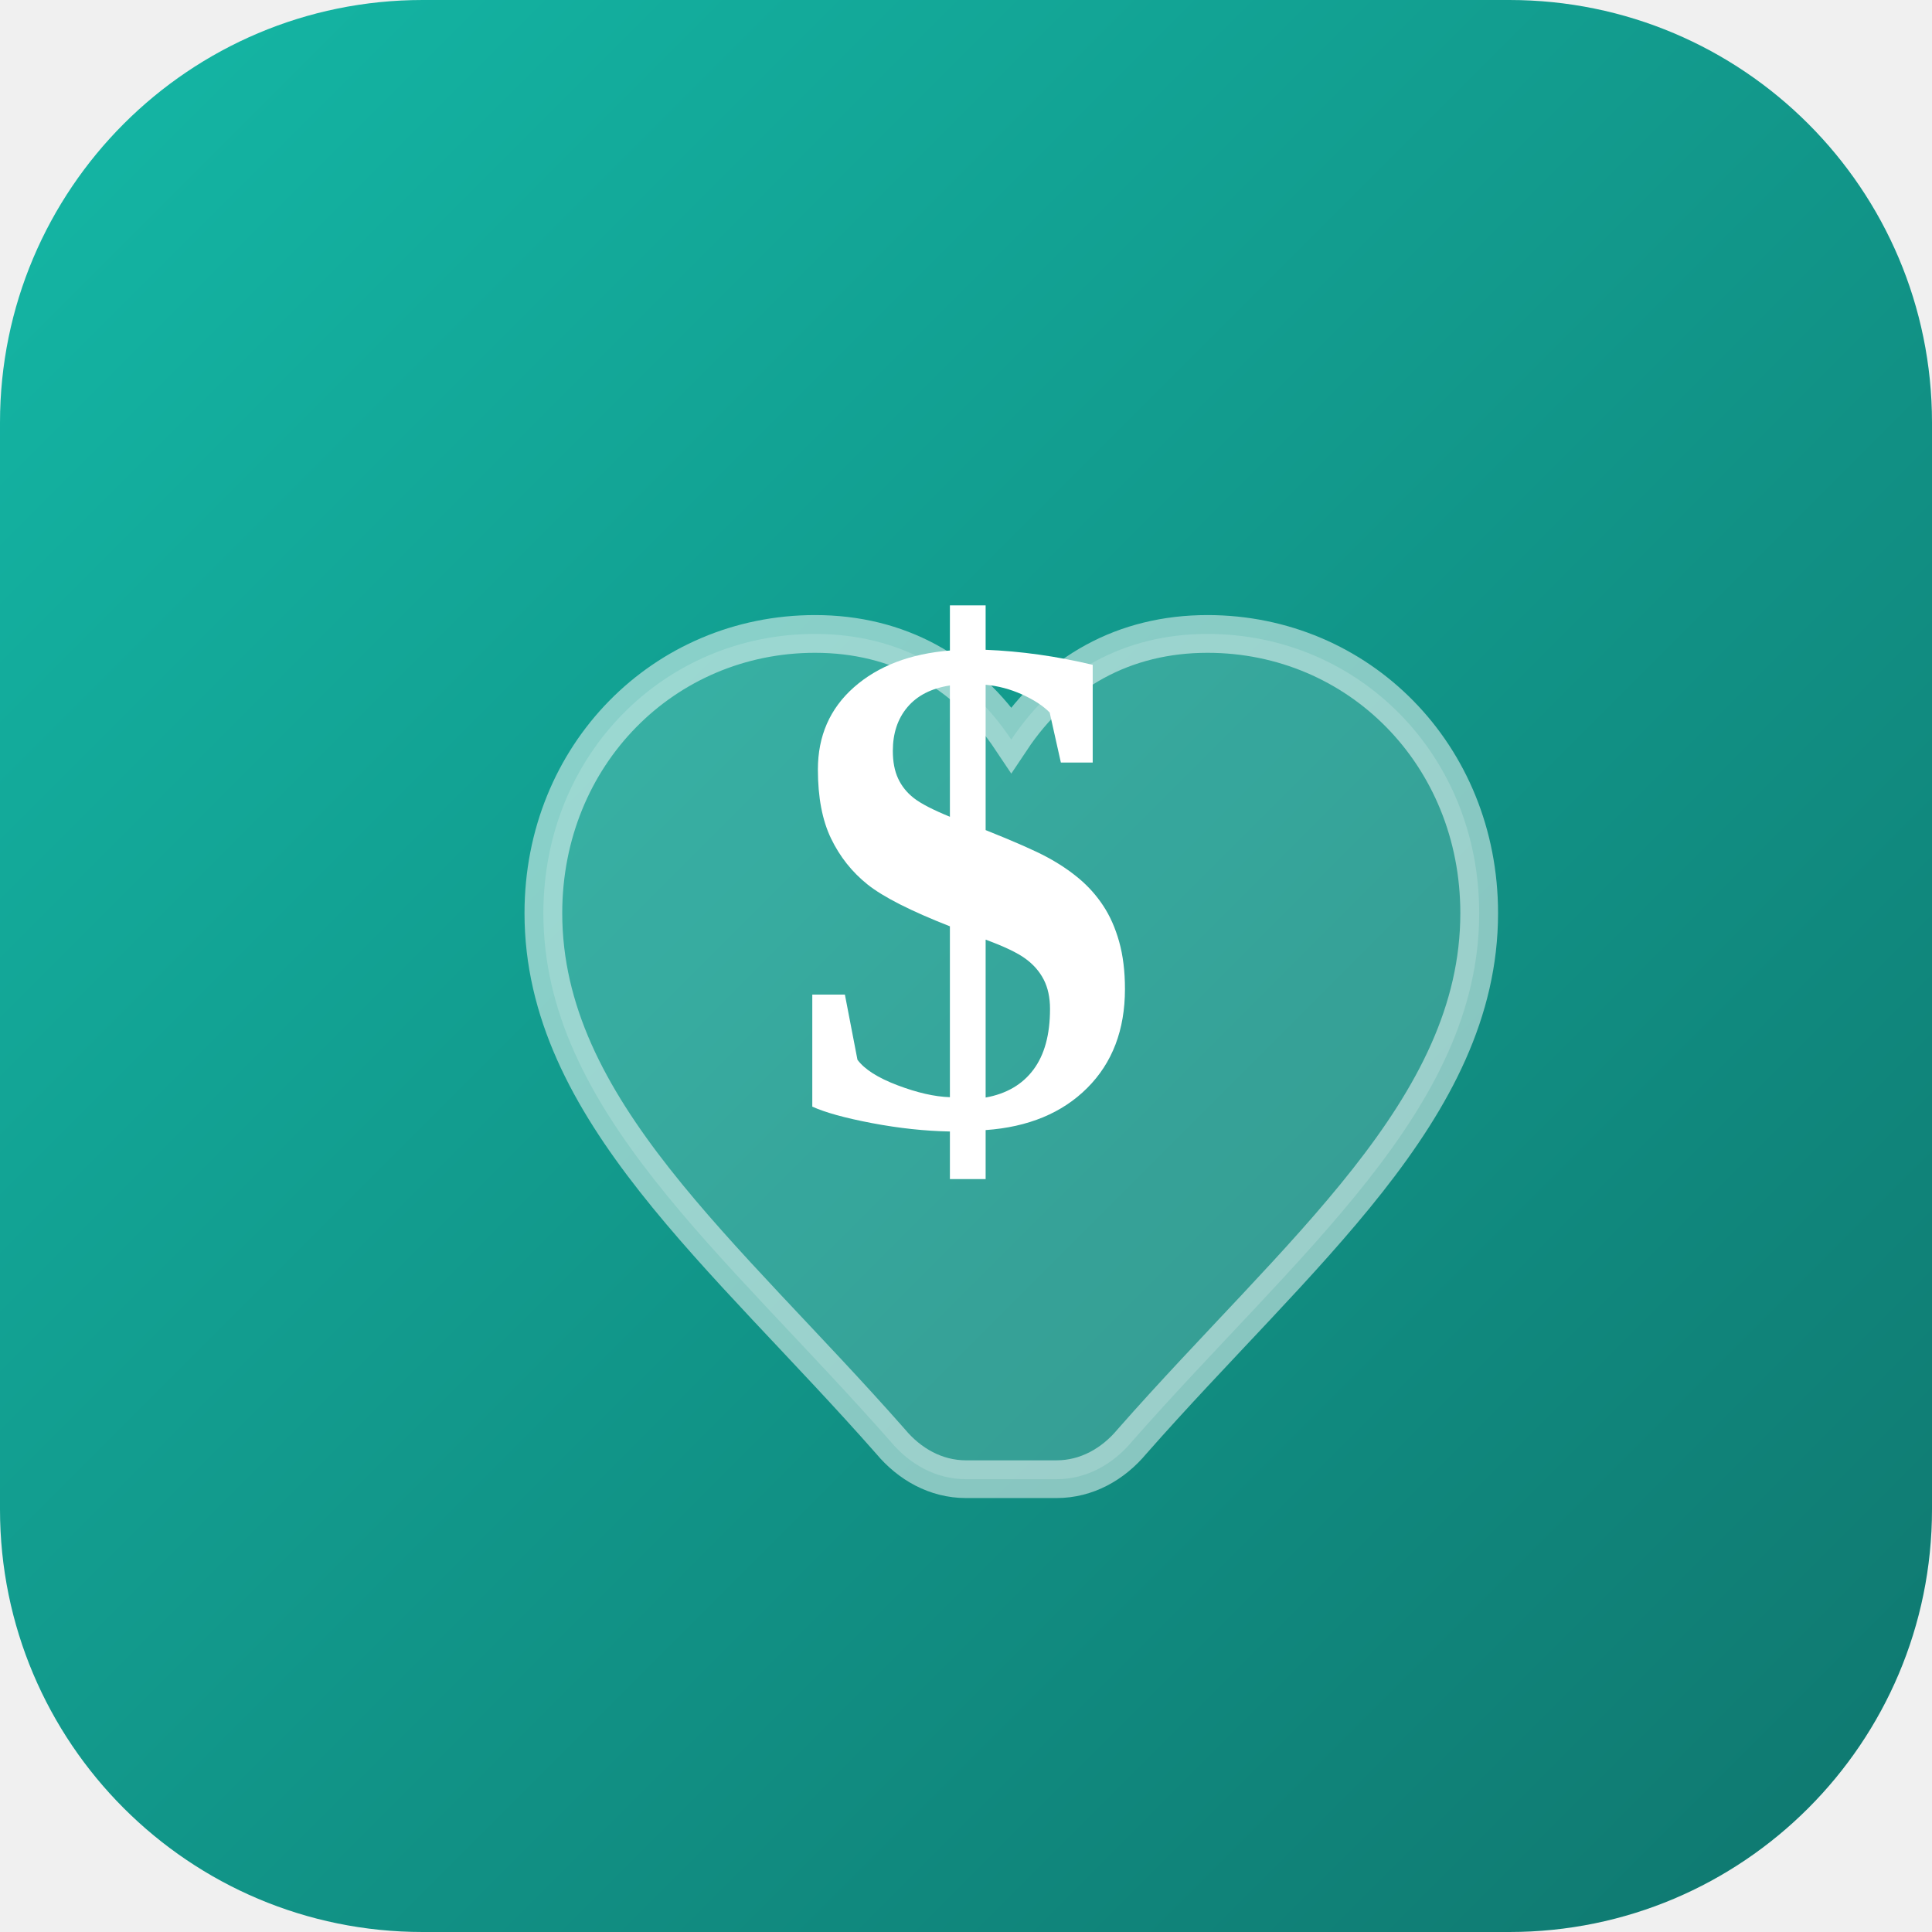
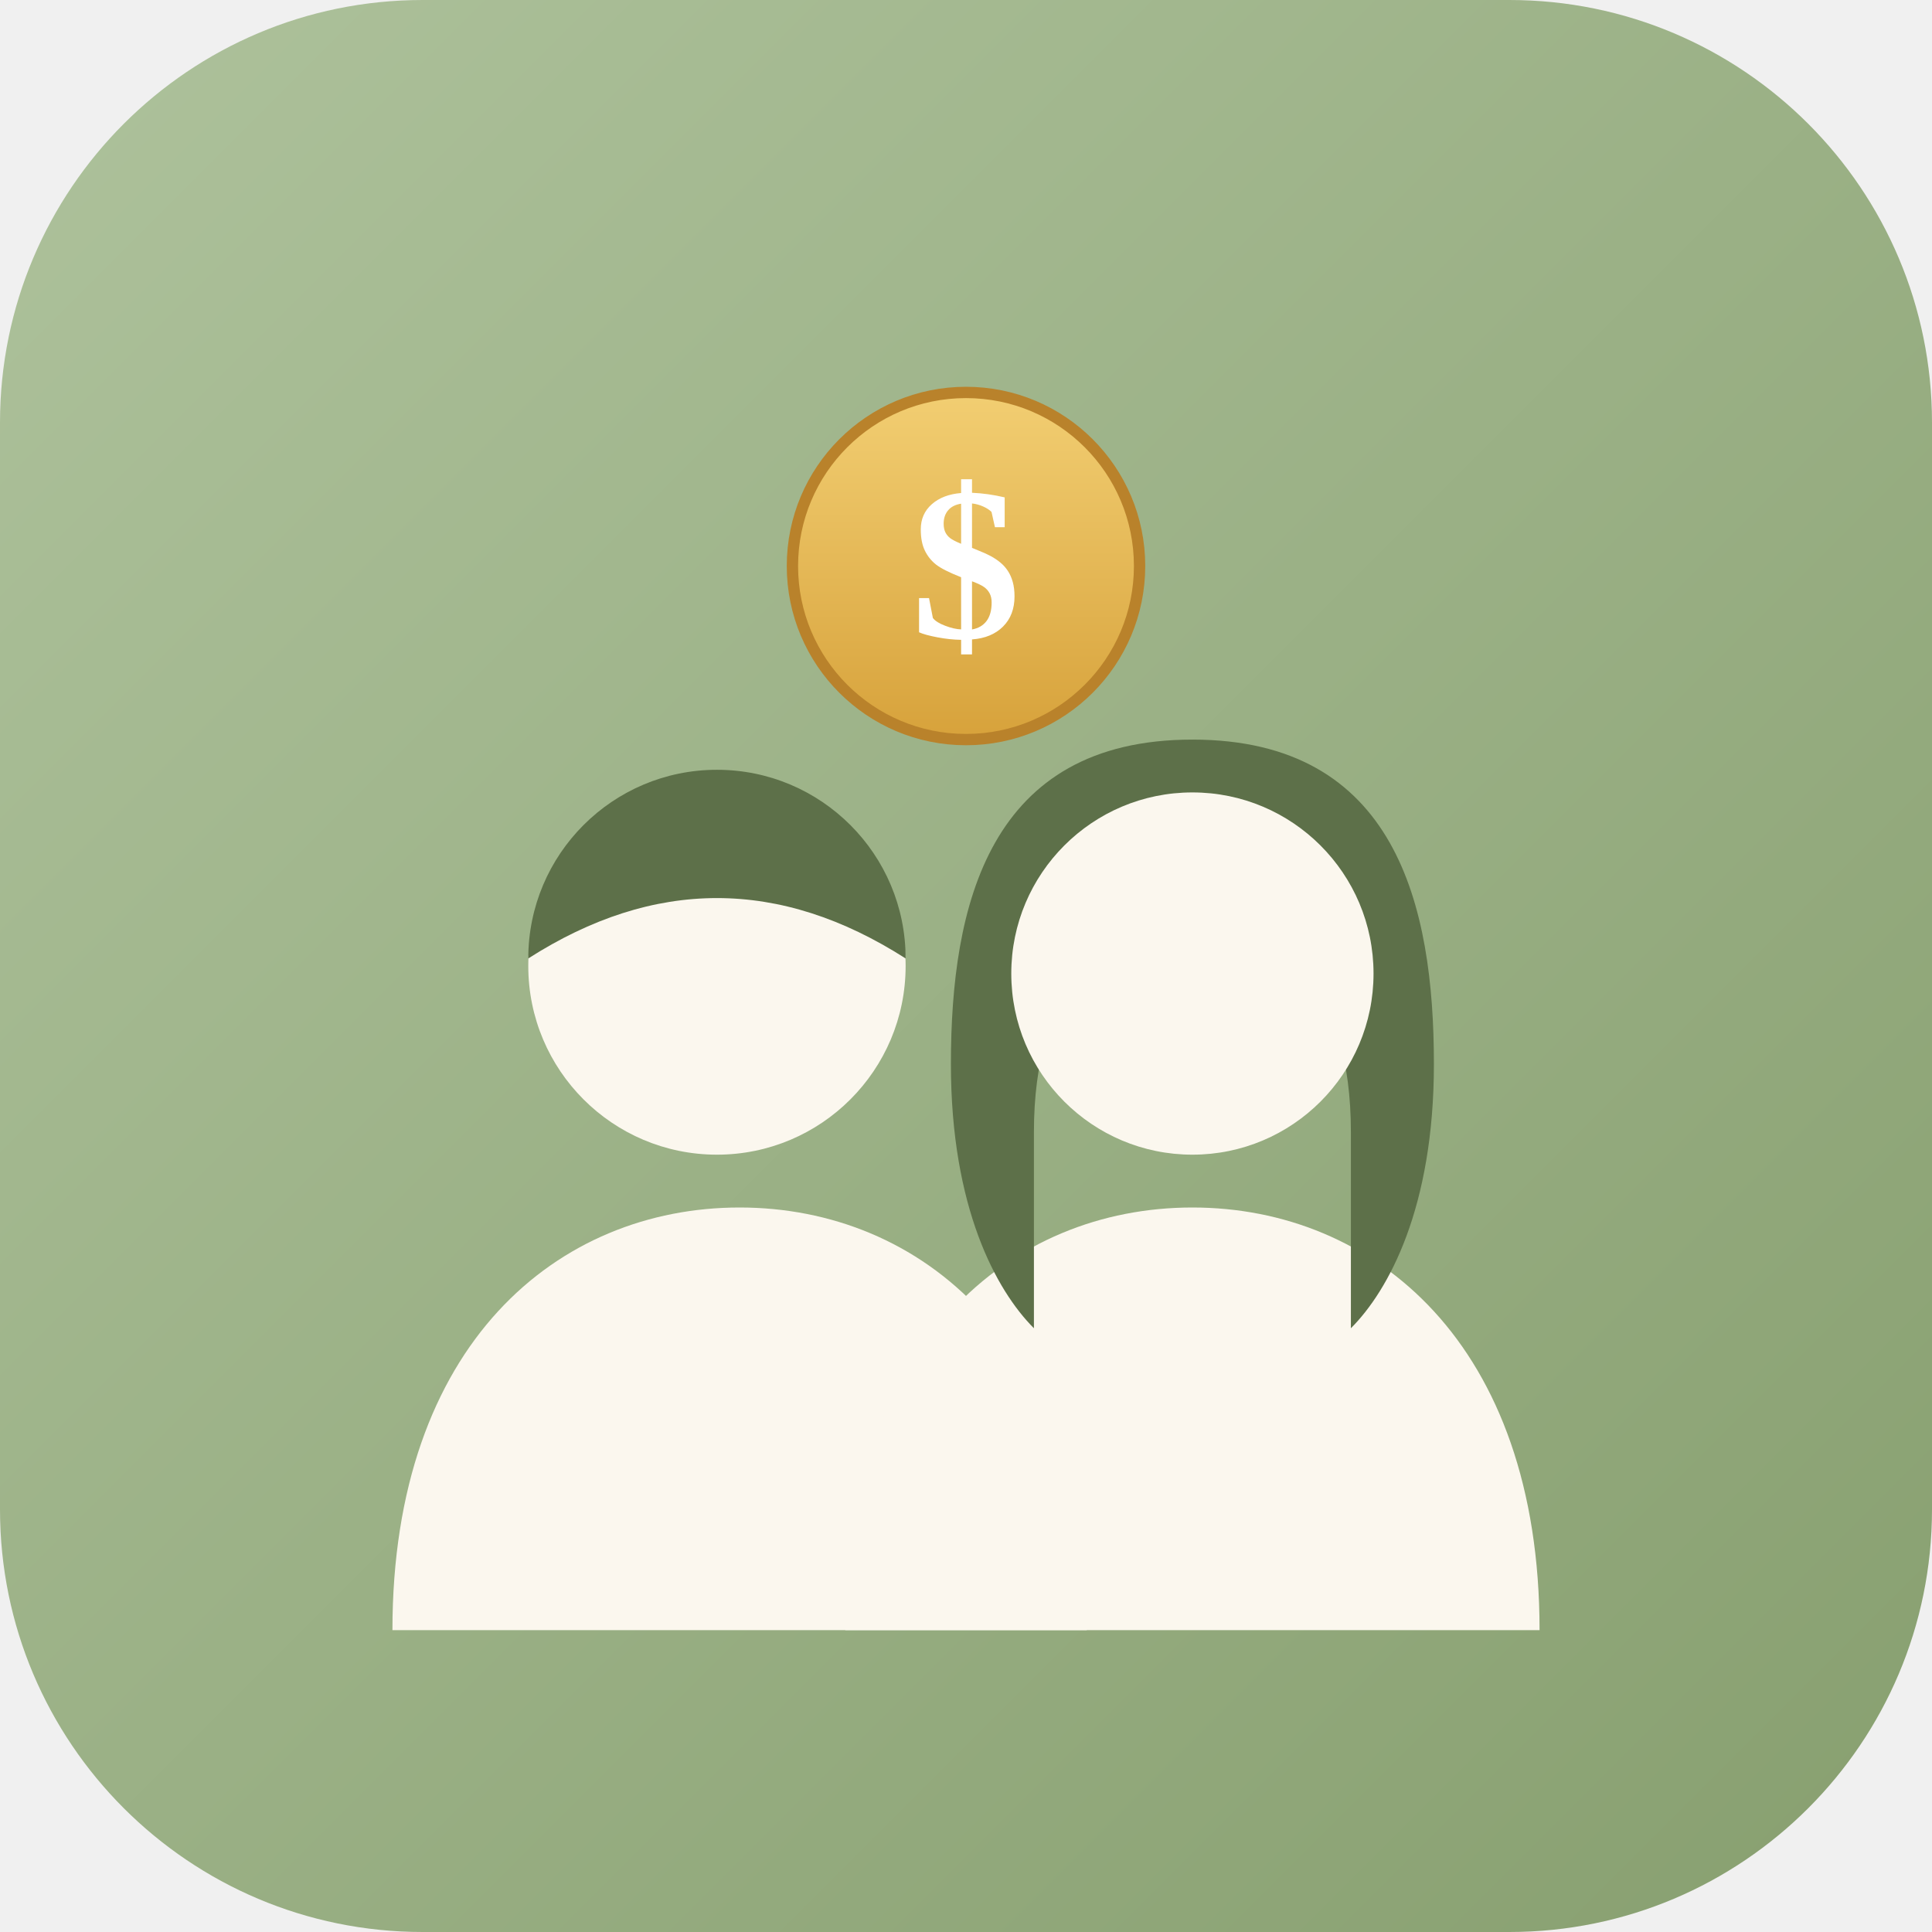
<svg xmlns="http://www.w3.org/2000/svg" width="512" height="512" viewBox="0 0 512 512">
  <defs>
-     <linearGradient id="bg" x1="0" y1="0" x2="1" y2="1">
-       <stop offset="0" stop-color="#14b8a6" />
-       <stop offset="1" stop-color="#0f766e" />
+     <linearGradient id="sage" x1="0" y1="0" x2="1" y2="1">
+       <stop offset="0" stop-color="#AEC29C" />
+       <stop offset="1" stop-color="#879F6F" />
+     </linearGradient>
+     <linearGradient id="gold" x1="0" y1="0" x2="0" y2="1">
+       <stop offset="0" stop-color="#F2CE72" />
+       <stop offset="1" stop-color="#D7A23B" />
    </linearGradient>
  </defs>
-   <rect width="512" height="512" rx="112" fill="url(#bg)" />
-   <path d="M256 392c-8 0-15-4-20-10-44-50-92-88-92-140 0-42 32-74 72-74 22 0 40 10 52 28 12-18 30-28 52-28 40 0 72 32 72 74 0 52-48 90-92 140-5 6-12 10-20 10z" fill="#ffffff" fill-opacity="0.16" stroke="#ffffff" stroke-width="10" stroke-opacity="0.5" />
-   <text x="256" y="298" font-family="Georgia, 'Times New Roman', serif" font-size="190" font-weight="700" text-anchor="middle" fill="#ffffff">$</text>
+   <rect width="512" height="512" rx="112" fill="url(#sage)" />
+   <g>
+     <path d="M104,432 C104,356 148,320 196,320 C244,320 288,356 288,432 Z" fill="#FBF7EE" />
+     <path d="M224,432 C224,356 268,320 316,320 C364,320 408,356 408,432 Z" fill="#FBF7EE" />
+     <path d="M316,196 C262,196 252,240 252,282 C252,320 264,342 274,352 L274,300              C274,262 292,244 316,244 C340,244 358,262 358,300 L358,352              C368,342 380,320 380,282 C380,240 370,196 316,196 Z" fill="#5D7049" />
+     <circle cx="190" cy="256" r="50" fill="#FBF7EE" />
+     <circle cx="316" cy="258" r="48" fill="#FBF7EE" />
+     <path d="M140,254 A50,50 0 0 1 240,254 Q190,222 140,254 Z" fill="#5D7049" />
+     <circle cx="256" cy="150" r="46" fill="url(#gold)" stroke="#B9822B" stroke-width="3" />
+     <text x="256" y="169" text-anchor="middle" font-family="Georgia, 'Times New Roman', serif" font-size="58" font-weight="700" fill="#FFFFFF">$</text>
+   </g>
</svg>
